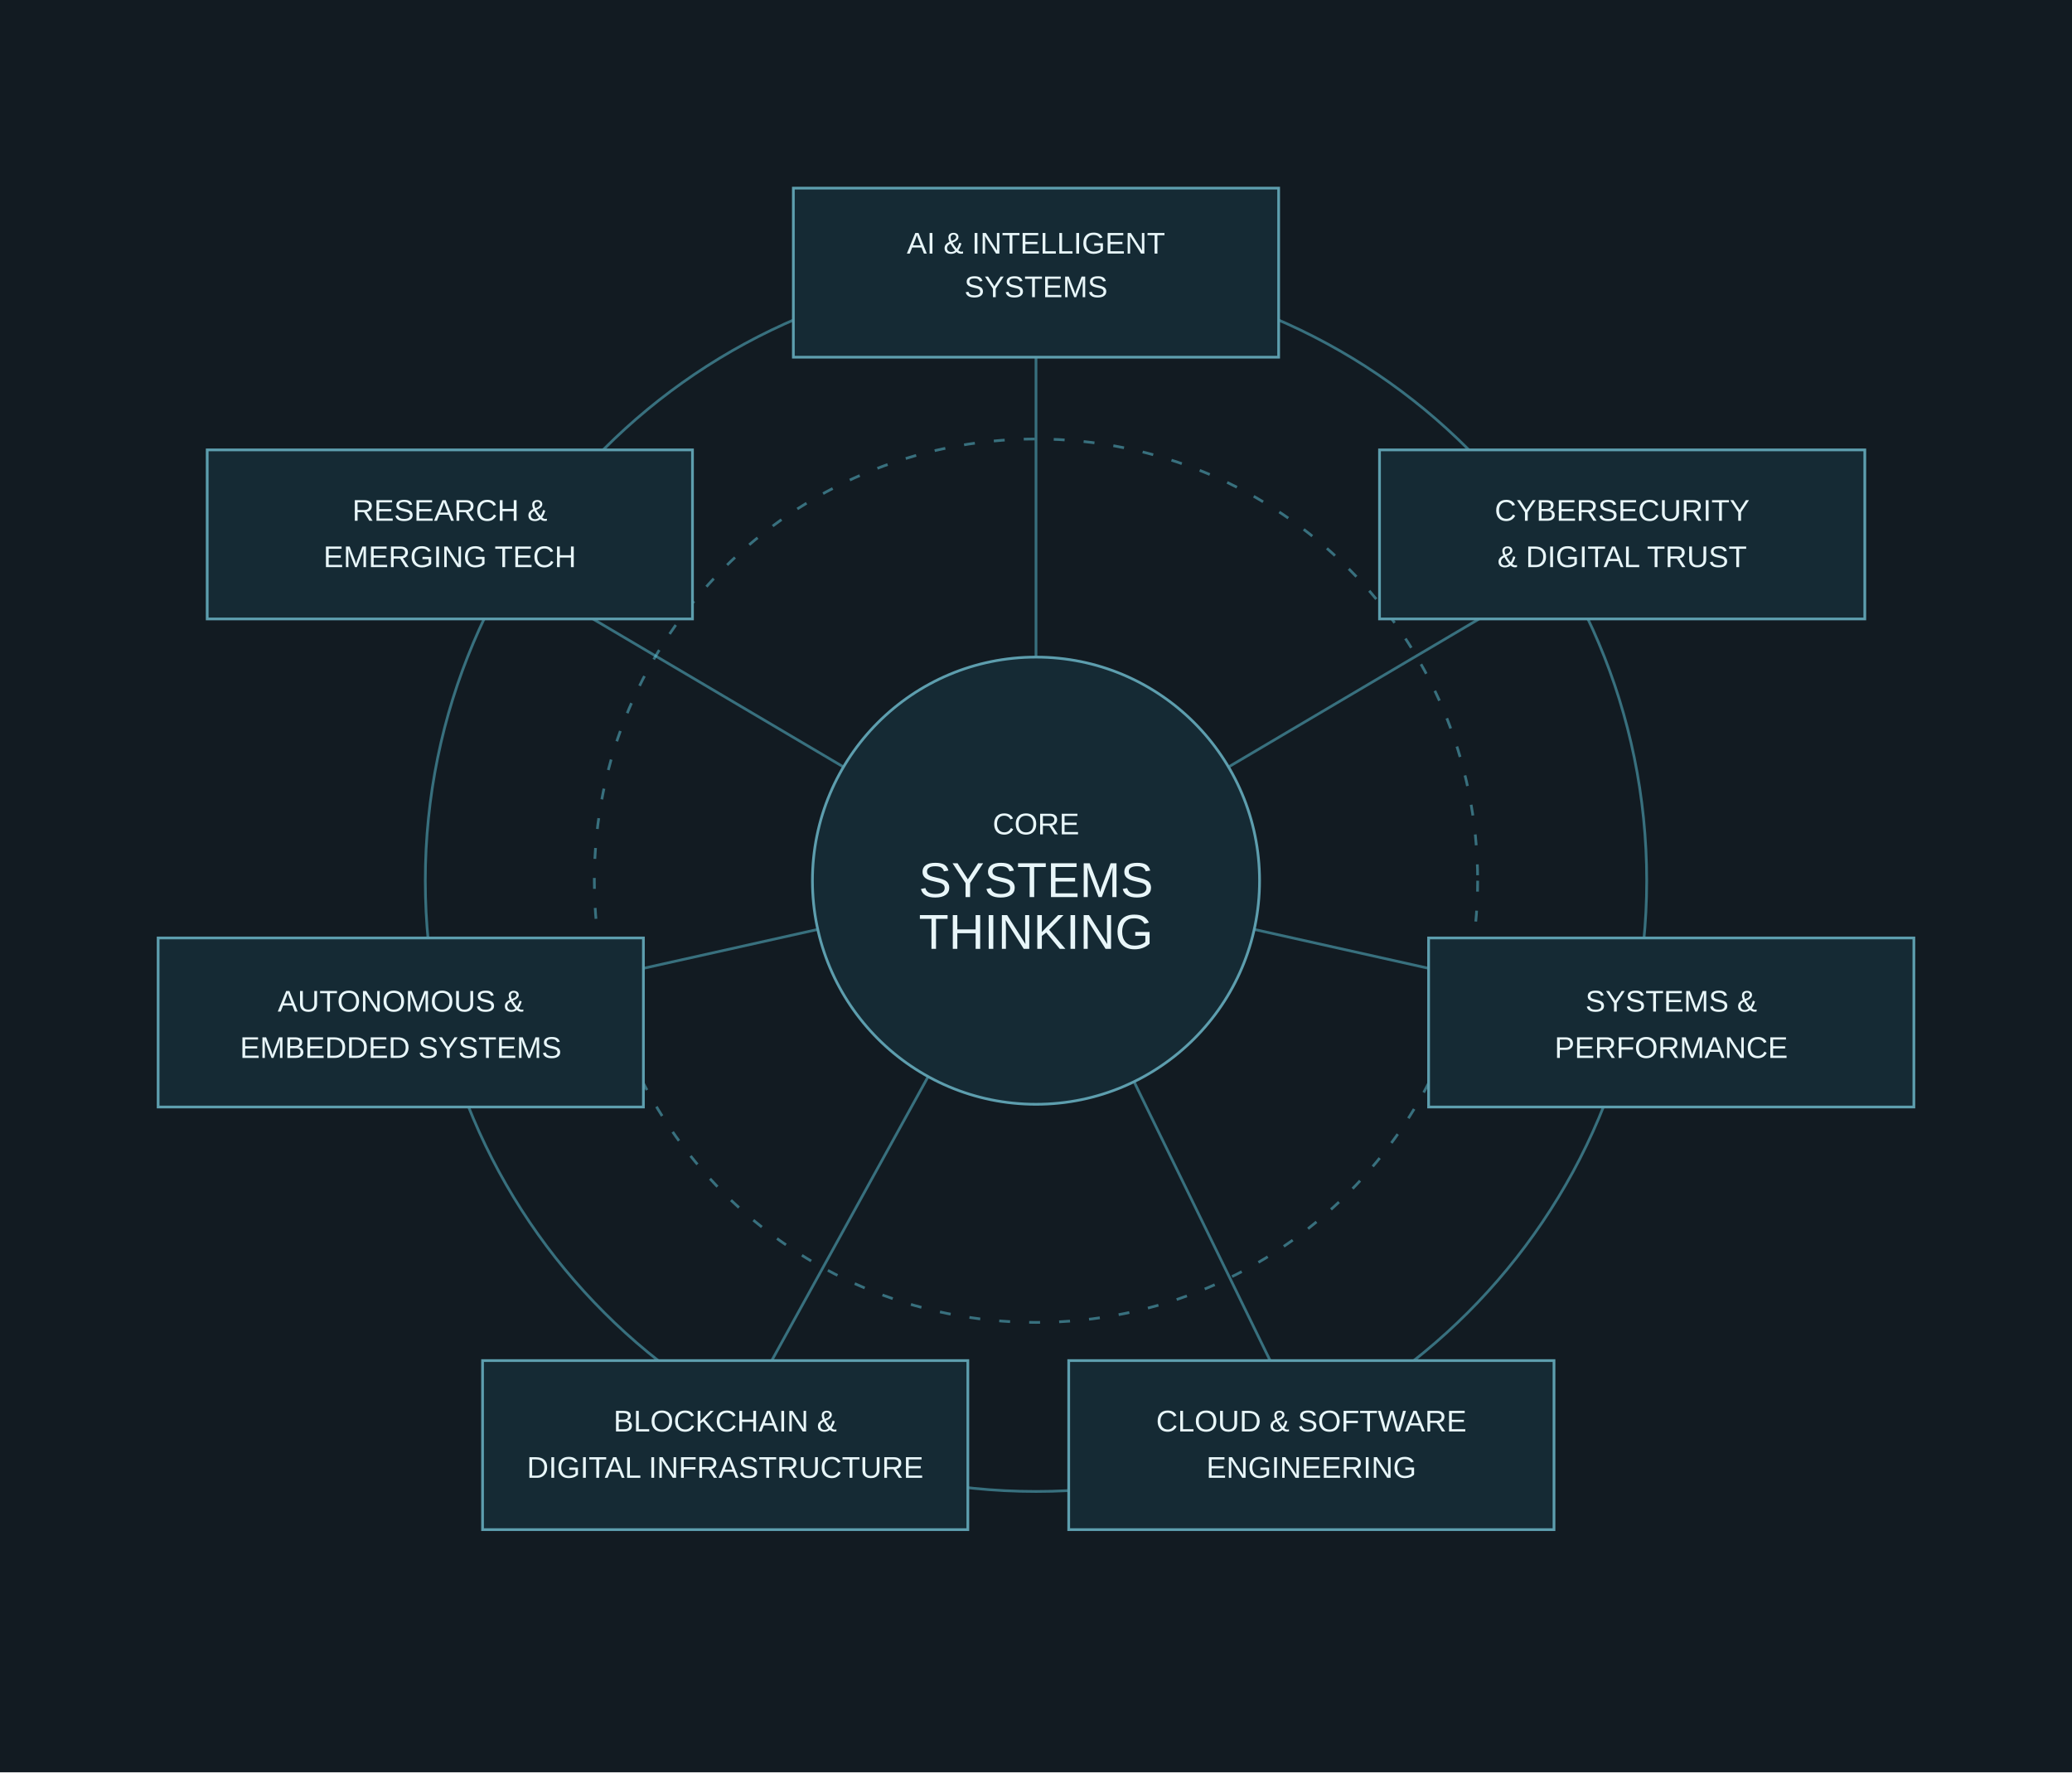
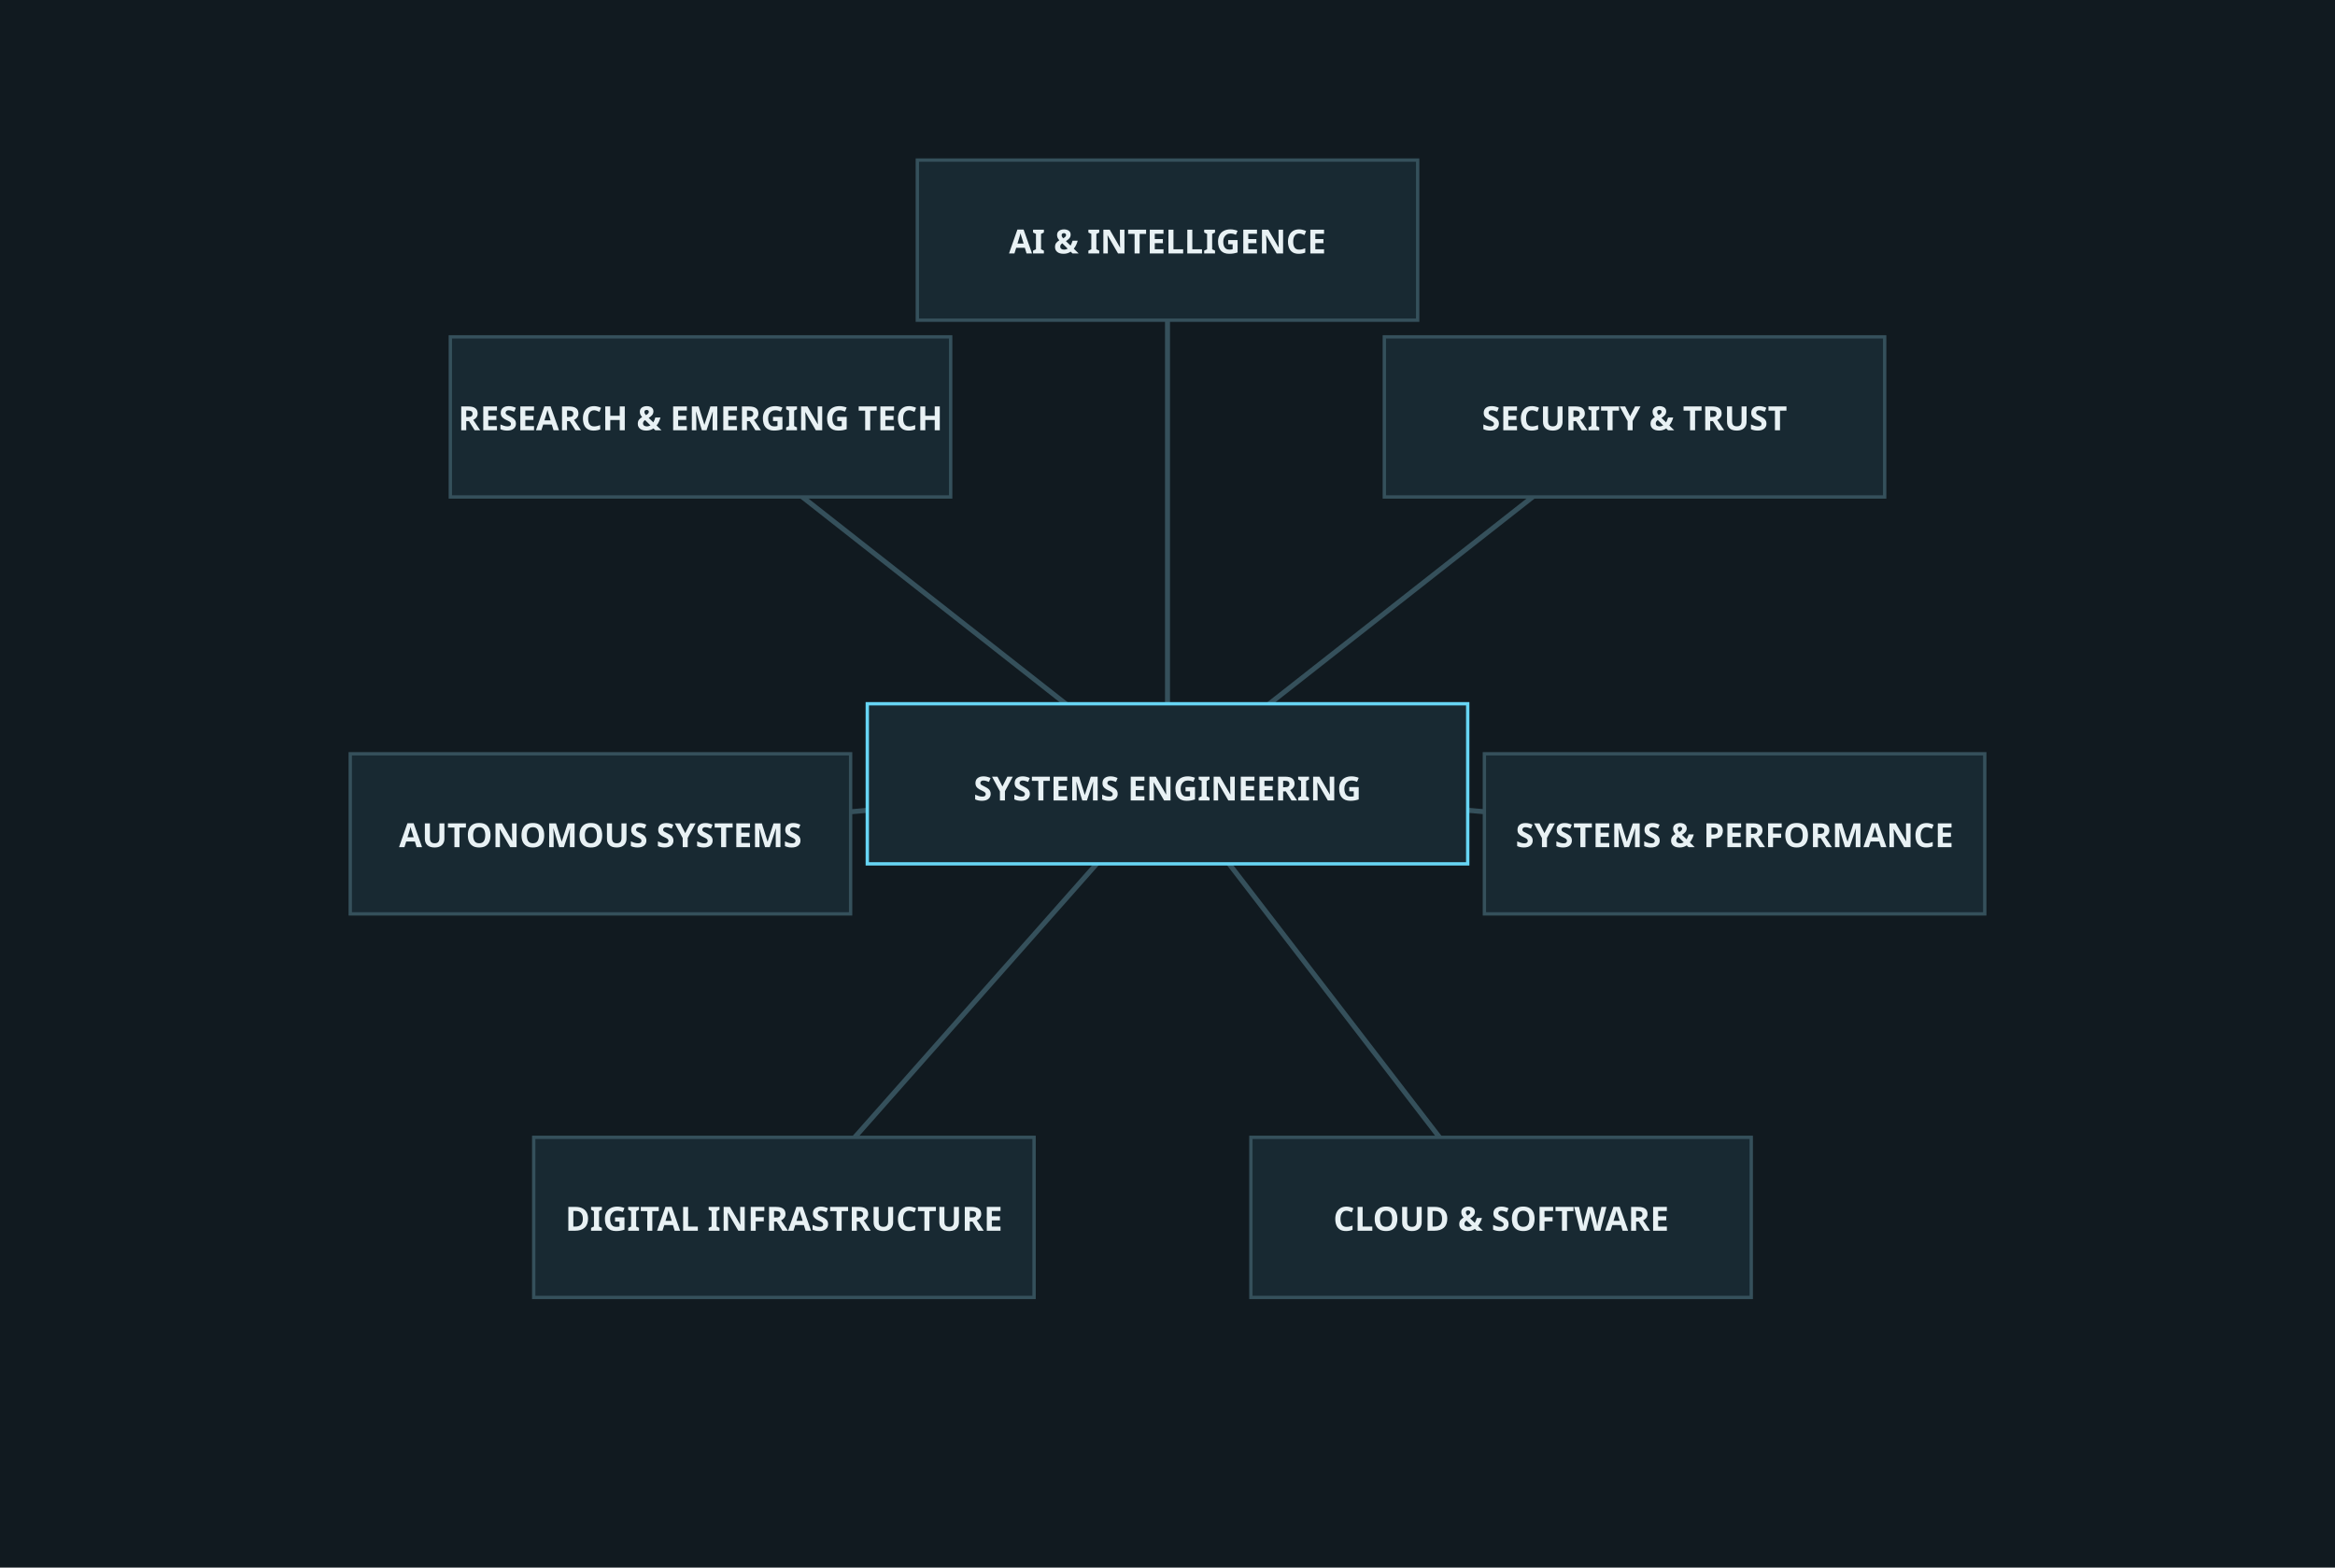
- <svg xmlns="http://www.w3.org/2000/svg" viewBox="0 0 760 650" role="img" aria-labelledby="title desc">
-   <rect width="760" height="650" fill="#121b22" />
-   <g stroke="#66d7ee" stroke-opacity=".45" fill="none">
-     <circle cx="380" cy="323" r="224" />
-     <circle cx="380" cy="323" r="162" stroke-dasharray="4 7" />
-     <path d="M380 323L380 100M380 323L595 196M380 323L613 375M380 323L481 530M380 323L266 530M380 323L147 375M380 323L165 196" />
+ <svg xmlns="http://www.w3.org/2000/svg" viewBox="0 0 700 470" role="img" aria-labelledby="svg-title svg-desc">
+   <rect width="700" height="470" fill="#111a20" />
+   <g stroke="#35505b" stroke-width="1.5">
+     <path d="M350 235L350 72M350 235L490 125M350 235L520 250M350 235L450 365M350 235L235 365M350 235L180 250M350 235L210 125" />
  </g>
-   <g fill="#152a34" stroke="#5d9eae">
-     <rect x="291" y="69" width="178" height="62" />
-     <rect x="506" y="165" width="178" height="62" />
-     <rect x="524" y="344" width="178" height="62" />
-     <rect x="392" y="499" width="178" height="62" />
-     <rect x="177" y="499" width="178" height="62" />
-     <rect x="58" y="344" width="178" height="62" />
-     <rect x="76" y="165" width="178" height="62" />
-     <circle cx="380" cy="323" r="82" />
+   <g fill="#182932" stroke="#35505b">
+     <rect x="275" y="48" width="150" height="48" />
+     <rect x="415" y="101" width="150" height="48" />
+     <rect x="445" y="226" width="150" height="48" />
+     <rect x="375" y="341" width="150" height="48" />
+     <rect x="160" y="341" width="150" height="48" />
+     <rect x="105" y="226" width="150" height="48" />
+     <rect x="135" y="101" width="150" height="48" />
+     <rect x="260" y="211" width="180" height="48" stroke="#67d5f4" />
  </g>
-   <g fill="#e8f6f9" font-family="Arial,sans-serif" font-size="11" text-anchor="middle">
-     <text x="380" y="93">AI &amp; INTELLIGENT</text>
-     <text x="380" y="109">SYSTEMS</text>
-     <text x="595" y="191">CYBERSECURITY</text>
-     <text x="595" y="208">&amp; DIGITAL TRUST</text>
-     <text x="613" y="371">SYSTEMS &amp;</text>
-     <text x="613" y="388">PERFORMANCE</text>
-     <text x="481" y="525">CLOUD &amp; SOFTWARE</text>
-     <text x="481" y="542">ENGINEERING</text>
-     <text x="266" y="525">BLOCKCHAIN &amp;</text>
-     <text x="266" y="542">DIGITAL INFRASTRUCTURE</text>
-     <text x="147" y="371">AUTONOMOUS &amp;</text>
-     <text x="147" y="388">EMBEDDED SYSTEMS</text>
-     <text x="165" y="191">RESEARCH &amp;</text>
-     <text x="165" y="208">EMERGING TECH</text>
-     <text x="380" y="306">CORE</text>
-     <text x="380" y="329" font-size="18">SYSTEMS</text>
-     <text x="380" y="348" font-size="18">THINKING</text>
+   <g fill="#e8f1f4" font-family="system-ui,sans-serif" font-size="10" font-weight="600" text-anchor="middle">
+     <text x="350" y="76">AI &amp; INTELLIGENCE</text>
+     <text x="490" y="129">SECURITY &amp; TRUST</text>
+     <text x="520" y="254">SYSTEMS &amp; PERFORMANCE</text>
+     <text x="450" y="369">CLOUD &amp; SOFTWARE</text>
+     <text x="235" y="369">DIGITAL INFRASTRUCTURE</text>
+     <text x="180" y="254">AUTONOMOUS SYSTEMS</text>
+     <text x="210" y="129">RESEARCH &amp; EMERGING TECH</text>
+     <text x="350" y="240">SYSTEMS ENGINEERING</text>
  </g>
</svg>
